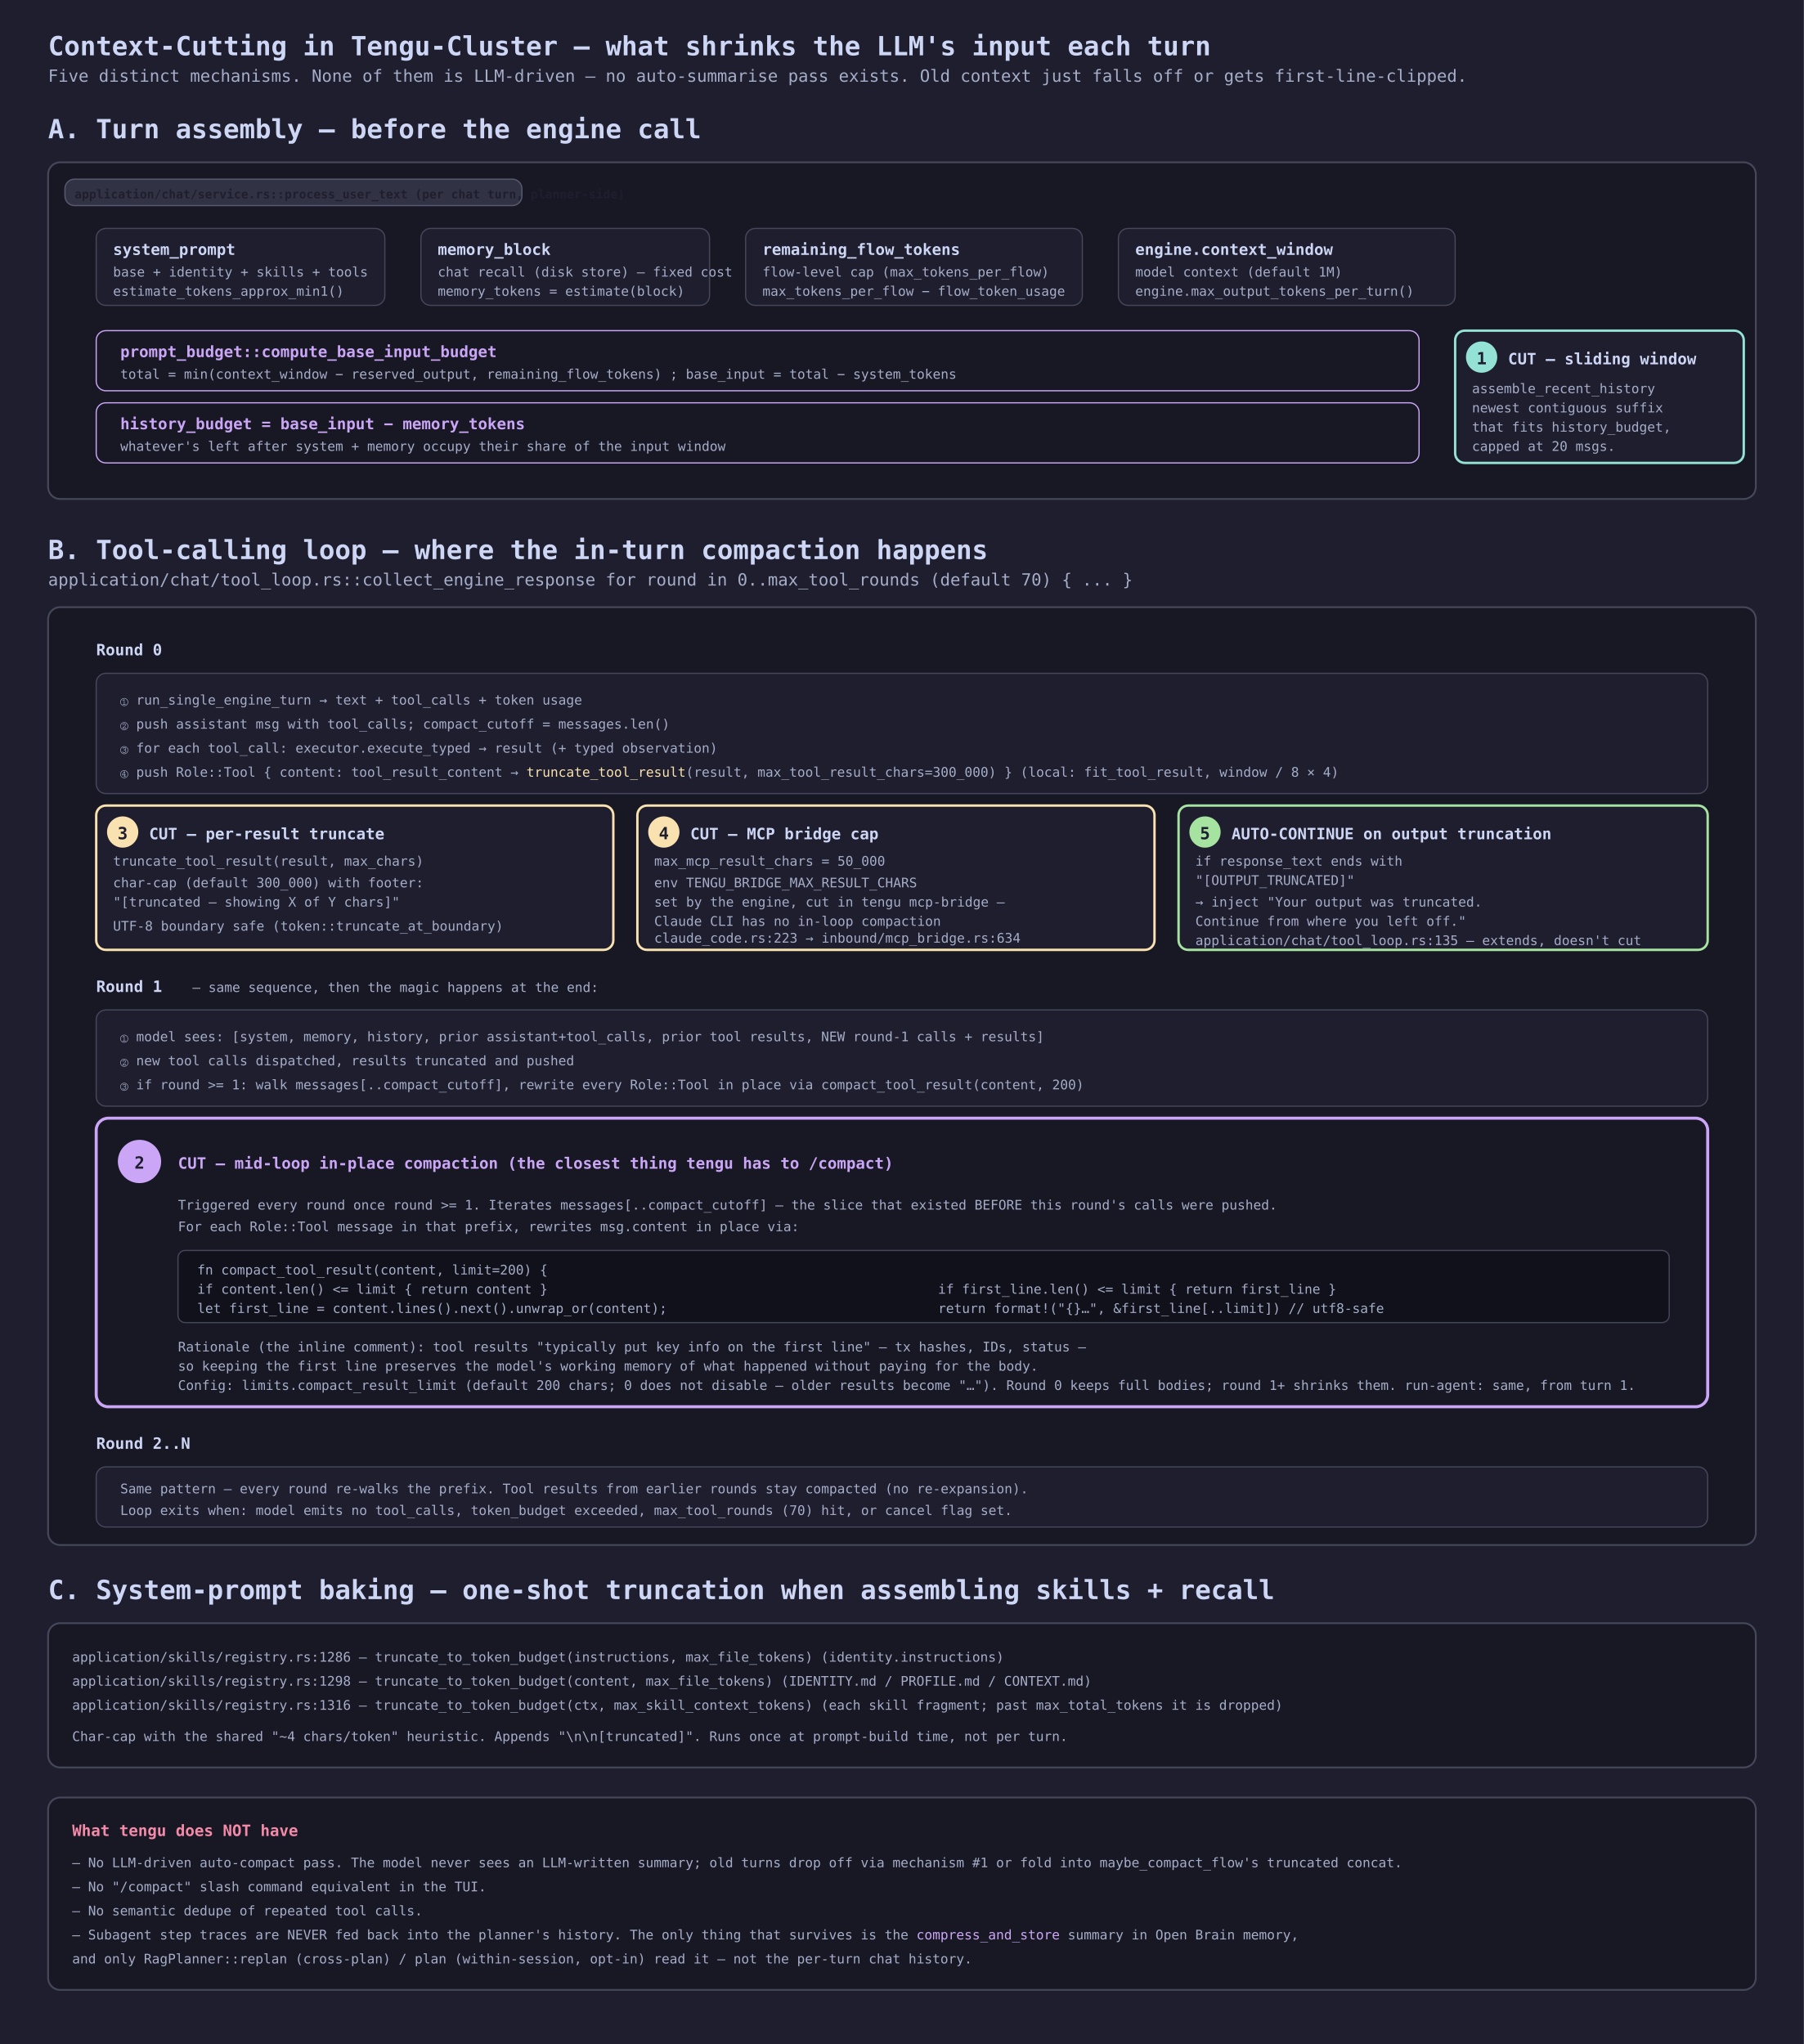
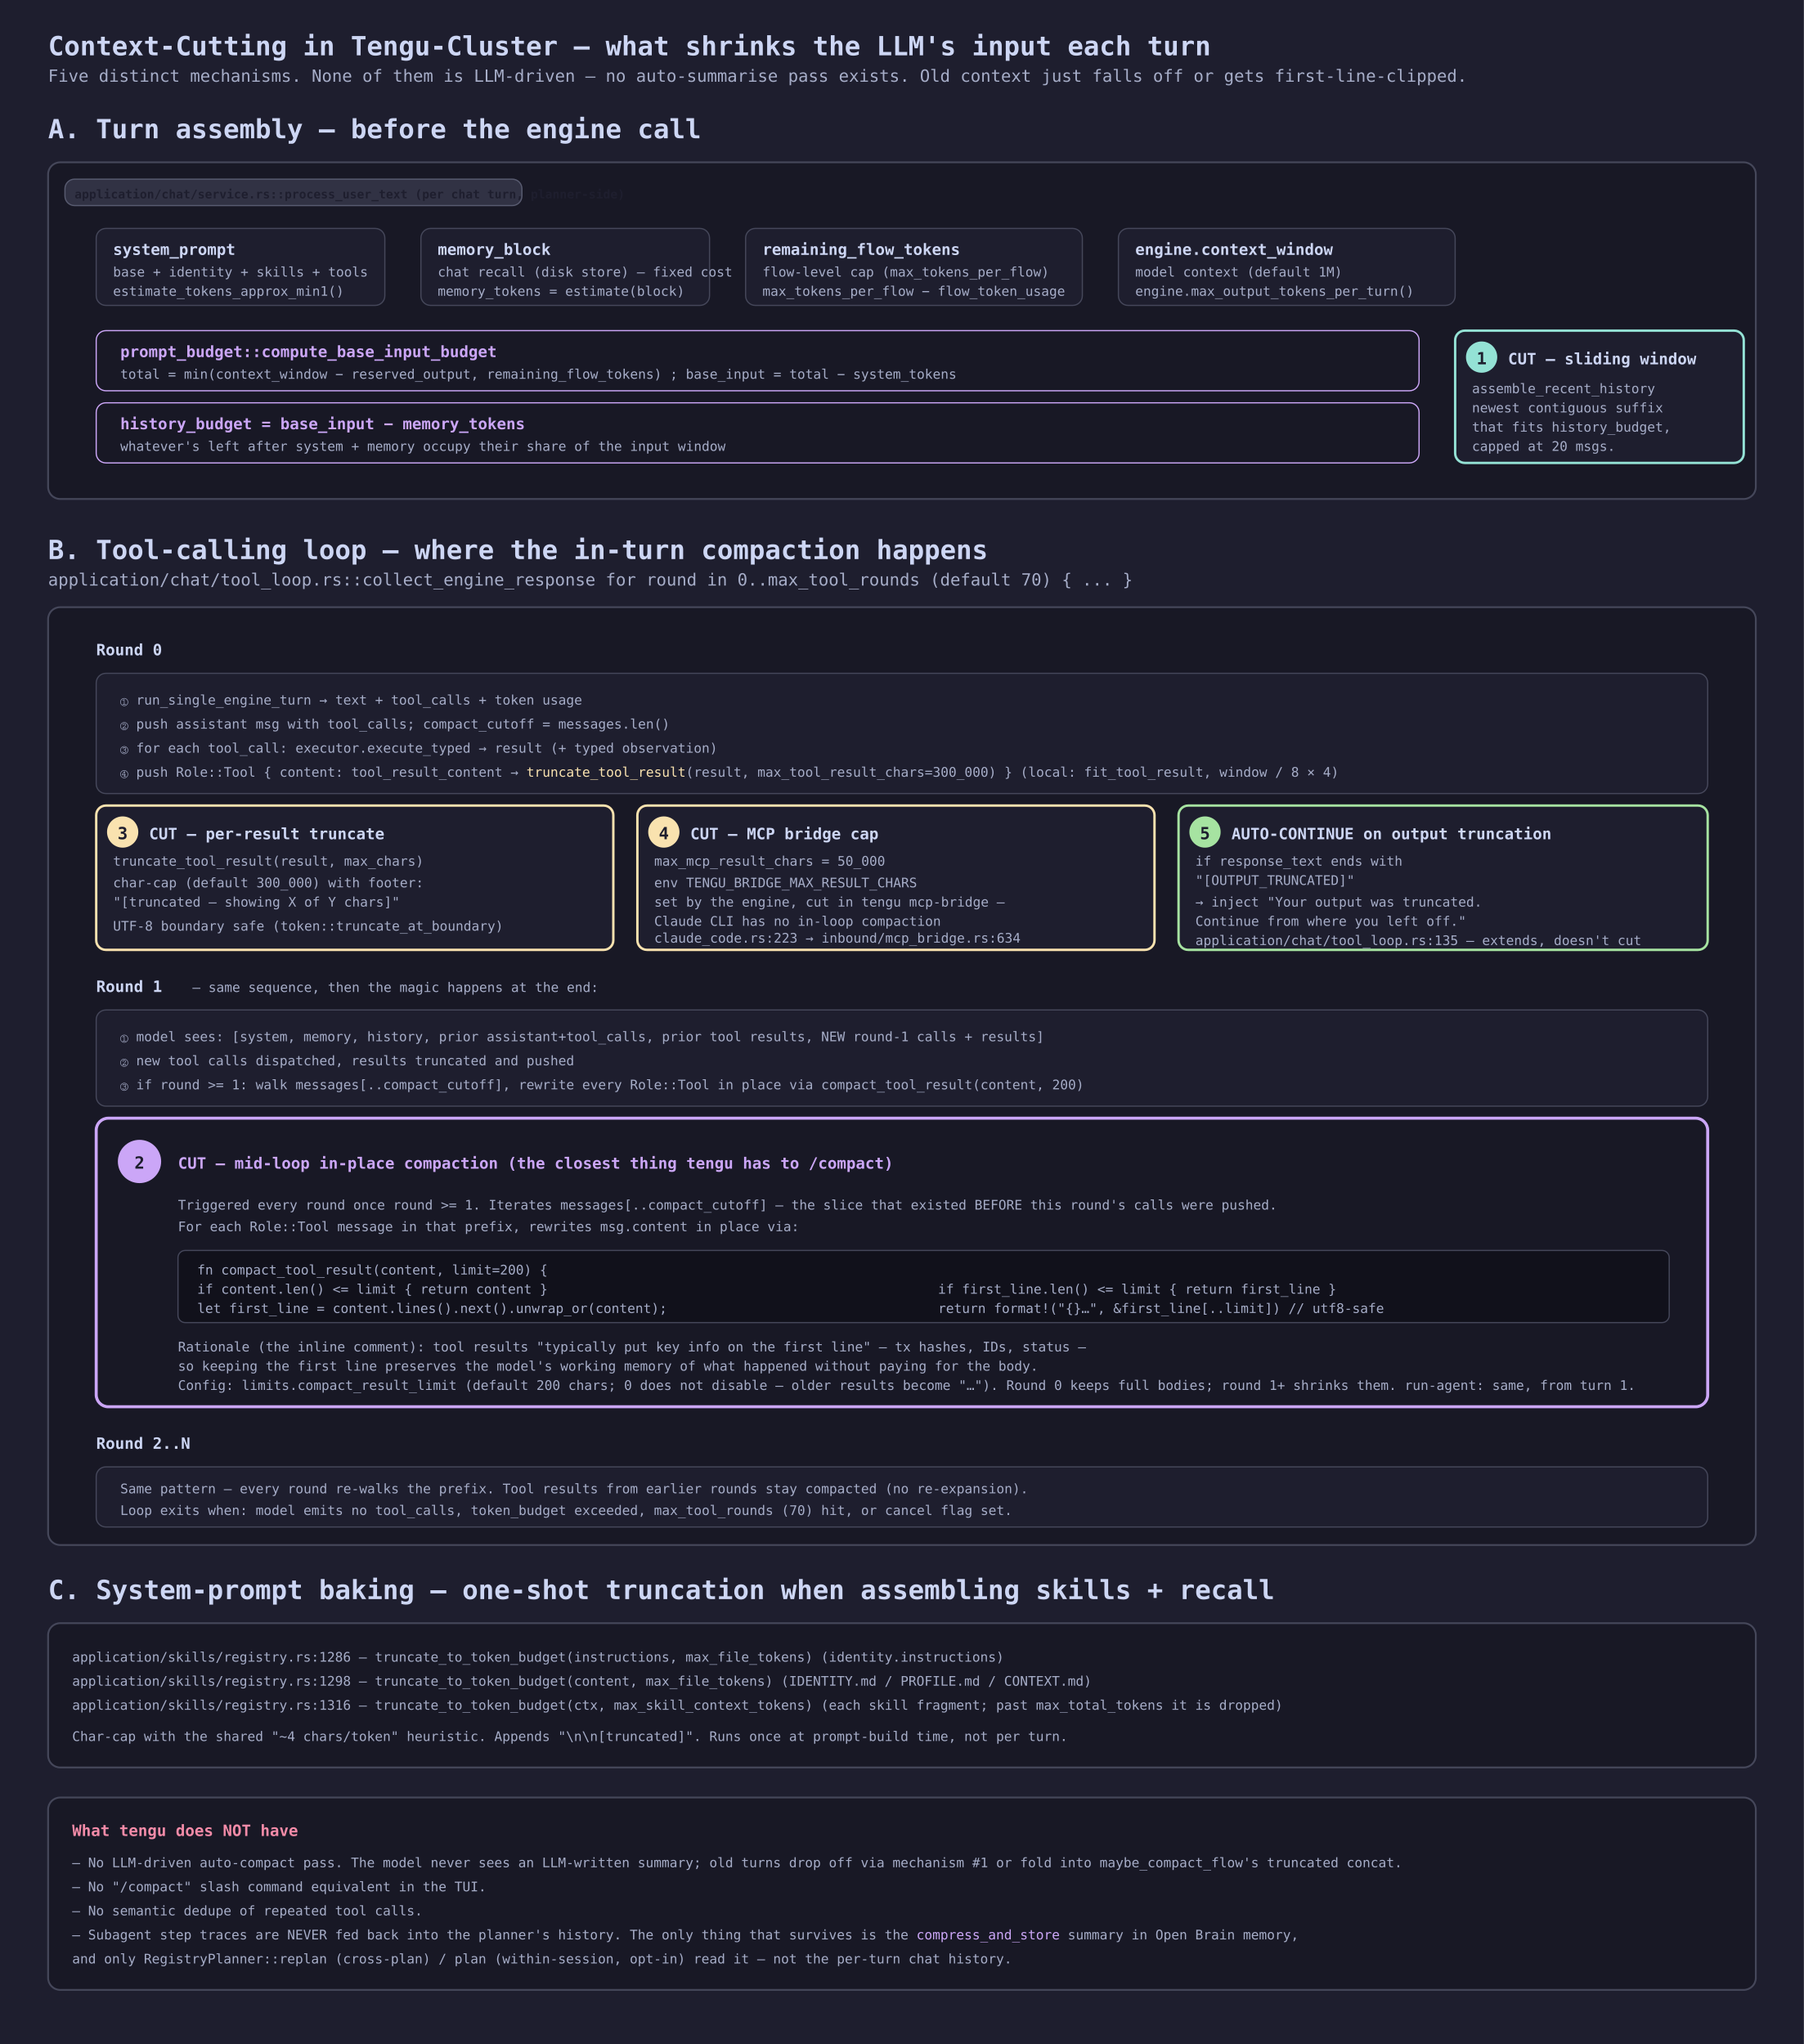
<svg xmlns="http://www.w3.org/2000/svg" viewBox="0 0 1500 1700" font-family="ui-monospace, SFMono-Regular, Menlo, monospace">
  <defs>
    <marker id="arr" viewBox="0 0 10 10" refX="9" refY="5" markerWidth="7" markerHeight="7" orient="auto-start-reverse">
      <path d="M0,0 L10,5 L0,10 z" fill="#cdd6f4" />
    </marker>
    <marker id="arrG" viewBox="0 0 10 10" refX="9" refY="5" markerWidth="7" markerHeight="7" orient="auto-start-reverse">
      <path d="M0,0 L10,5 L0,10 z" fill="#a6e3a1" />
    </marker>
    <marker id="arrY" viewBox="0 0 10 10" refX="9" refY="5" markerWidth="7" markerHeight="7" orient="auto-start-reverse">
      <path d="M0,0 L10,5 L0,10 z" fill="#f9e2af" />
    </marker>
    <marker id="arrP" viewBox="0 0 10 10" refX="9" refY="5" markerWidth="7" markerHeight="7" orient="auto-start-reverse">
      <path d="M0,0 L10,5 L0,10 z" fill="#cba6f7" />
    </marker>
    <style>
      .bg     { fill: #1e1e2e; }
      .panel  { fill: #181825; stroke: #45475a; stroke-width: 1.5; rx: 10; }
      .panelH { fill: #313244; stroke: #585b70; stroke-width: 1; rx: 8; }
      .accent { fill: #cba6f7; }
      .ok     { fill: #a6e3a1; }
      .warn   { fill: #f9e2af; }
      .err    { fill: #f38ba8; }
      .blue   { fill: #89b4fa; }
      .pink   { fill: #f5c2e7; }
      .teal   { fill: #94e2d5; }
      .muted  { fill: #6c7086; }
      text    { fill: #cdd6f4; font-size: 13px; }
      .title  { font-size: 22px; font-weight: 700; fill: #cdd6f4; }
      .sub    { font-size: 14px; fill: #a6adc8; }
      .small  { font-size: 11px; fill: #a6adc8; }
      .tag    { font-size: 10px; fill: #1e1e2e; font-weight: 700; }
      .mono   { font-family: ui-monospace, monospace; }
      .edge   { stroke: #cdd6f4; stroke-width: 1.5; fill: none; }
      .edgeG  { stroke: #a6e3a1; stroke-width: 1.8; fill: none; }
      .edgeY  { stroke: #f9e2af; stroke-width: 1.8; fill: none; }
      .edgeP  { stroke: #cba6f7; stroke-width: 1.8; fill: none; }
      .dash   { stroke-dasharray: 4 4; }
      .num    { fill: #1e1e2e; font-weight: 700; font-size: 14px; }
    </style>
  </defs>
  <rect class="bg" width="1500" height="1700" />
  <text x="40" y="46" class="title">Context-Cutting in Tengu-Cluster — what shrinks the LLM's input each turn</text>
  <text x="40" y="68" class="sub">Five distinct mechanisms. None of them is LLM-driven — no auto-summarise pass exists. Old context just falls off or gets first-line-clipped.</text>
  <text x="40" y="115" class="title teal">A. Turn assembly  —  before the engine call</text>
  <g transform="translate(40,135)">
    <rect class="panel" width="1420" height="280" />
    <rect class="panelH" x="14" y="14" width="380" height="22" />
    <text x="22" y="30" class="tag">application/chat/service.rs::process_user_text  (per chat turn, planner-side)</text>
    <g transform="translate(40,55)">
      <rect width="240" height="64" rx="8" fill="#1e1e2e" stroke="#45475a" />
      <text x="14" y="22" font-weight="700">system_prompt</text>
      <text x="14" y="40" class="small">base + identity + skills + tools</text>
      <text x="14" y="56" class="small mono muted">estimate_tokens_approx_min1()</text>
    </g>
    <g transform="translate(310,55)">
      <rect width="240" height="64" rx="8" fill="#1e1e2e" stroke="#45475a" />
      <text x="14" y="22" font-weight="700">memory_block</text>
      <text x="14" y="40" class="small">chat recall (disk store) — fixed cost</text>
      <text x="14" y="56" class="small mono muted">memory_tokens = estimate(block)</text>
    </g>
    <g transform="translate(580,55)">
      <rect width="280" height="64" rx="8" fill="#1e1e2e" stroke="#45475a" />
      <text x="14" y="22" font-weight="700">remaining_flow_tokens</text>
      <text x="14" y="40" class="small">flow-level cap (max_tokens_per_flow)</text>
      <text x="14" y="56" class="small mono muted">max_tokens_per_flow − flow_token_usage</text>
    </g>
    <g transform="translate(890,55)">
      <rect width="280" height="64" rx="8" fill="#1e1e2e" stroke="#45475a" />
      <text x="14" y="22" font-weight="700">engine.context_window</text>
      <text x="14" y="40" class="small">model context (default 1M)</text>
      <text x="14" y="56" class="small mono muted">engine.max_output_tokens_per_turn()</text>
    </g>
    <g transform="translate(40,140)">
      <rect width="1100" height="50" rx="8" fill="#181825" stroke="#cba6f7" />
      <text x="20" y="22" font-weight="700" class="accent">prompt_budget::compute_base_input_budget</text>
      <text x="20" y="40" class="small mono">total = min(context_window − reserved_output, remaining_flow_tokens) ;  base_input = total − system_tokens</text>
    </g>
    <g transform="translate(40,200)">
      <rect width="1100" height="50" rx="8" fill="#181825" stroke="#cba6f7" />
      <text x="20" y="22" font-weight="700" class="accent">history_budget = base_input − memory_tokens</text>
      <text x="20" y="40" class="small">whatever's left after system + memory occupy their share of the input window</text>
    </g>
    <g transform="translate(1170,140)">
      <rect width="240" height="110" rx="8" fill="#1e1e2e" stroke="#94e2d5" stroke-width="2" />
      <circle cx="22" cy="22" r="13" class="teal" />
      <text x="22" y="28" text-anchor="middle" class="num">1</text>
      <text x="44" y="28" font-weight="700">CUT — sliding window</text>
      <text x="14" y="52" class="small mono">assemble_recent_history</text>
      <text x="14" y="68" class="small">newest contiguous suffix</text>
      <text x="14" y="84" class="small">that fits history_budget,</text>
      <text x="14" y="100" class="small">capped at 20 msgs.</text>
    </g>
  </g>
  <text x="40" y="465" class="title pink">B. Tool-calling loop  —  where the in-turn compaction happens</text>
  <text x="40" y="487" class="sub mono">application/chat/tool_loop.rs::collect_engine_response   for round in 0..max_tool_rounds (default 70) { ... }</text>
  <g transform="translate(40,505)">
    <rect class="panel" width="1420" height="780" />
    <text x="40" y="40" font-weight="700">Round 0</text>
    <g transform="translate(40,55)">
      <rect width="1340" height="100" rx="8" fill="#1e1e2e" stroke="#45475a" />
      <text x="20" y="26" class="small">① <tspan class="mono">run_single_engine_turn</tspan> → text + tool_calls + token usage</text>
      <text x="20" y="46" class="small">② push assistant msg with tool_calls; <tspan class="mono">compact_cutoff = messages.len()</tspan>
      </text>
      <text x="20" y="66" class="small">③ for each tool_call: <tspan class="mono">executor.execute_typed</tspan> → result (+ typed observation)</text>
      <text x="20" y="86" class="small">④ push <tspan class="mono">Role::Tool { content: tool_result_content → <tspan class="warn">truncate_tool_result</tspan>(result, max_tool_result_chars=300_000) }</tspan>  (local: fit_tool_result, window / 8 × 4)</text>
    </g>
    <g transform="translate(40,165)">
      <rect width="430" height="120" rx="8" fill="#1e1e2e" stroke="#f9e2af" stroke-width="2" />
      <circle cx="22" cy="22" r="13" class="warn" />
      <text x="22" y="28" text-anchor="middle" class="num">3</text>
      <text x="44" y="28" font-weight="700">CUT — per-result truncate</text>
      <text x="14" y="50" class="small mono">truncate_tool_result(result, max_chars)</text>
      <text x="14" y="68" class="small">char-cap (default 300_000) with footer:</text>
      <text x="14" y="84" class="small mono">"[truncated — showing X of Y chars]"</text>
      <text x="14" y="104" class="small muted">UTF-8 boundary safe (token::truncate_at_boundary)</text>
    </g>
    <g transform="translate(490,165)">
      <rect width="430" height="120" rx="8" fill="#1e1e2e" stroke="#f9e2af" stroke-width="2" />
      <circle cx="22" cy="22" r="13" class="warn" />
      <text x="22" y="28" text-anchor="middle" class="num">4</text>
      <text x="44" y="28" font-weight="700">CUT — MCP bridge cap</text>
      <text x="14" y="50" class="small mono">max_mcp_result_chars = 50_000</text>
      <text x="14" y="68" class="small">env <tspan class="mono">TENGU_BRIDGE_MAX_RESULT_CHARS</tspan>
      </text>
      <text x="14" y="84" class="small">set by the engine, cut in tengu mcp-bridge —</text>
      <text x="14" y="100" class="small">Claude CLI has no in-loop compaction</text>
      <text x="14" y="114" class="small muted">claude_code.rs:223 → inbound/mcp_bridge.rs:634</text>
    </g>
    <g transform="translate(940,165)">
      <rect width="440" height="120" rx="8" fill="#1e1e2e" stroke="#a6e3a1" stroke-width="2" />
      <circle cx="22" cy="22" r="13" class="ok" />
      <text x="22" y="28" text-anchor="middle" class="num">5</text>
      <text x="44" y="28" font-weight="700">AUTO-CONTINUE on output truncation</text>
      <text x="14" y="50" class="small">if response_text ends with</text>
      <text x="14" y="66" class="small mono">"[OUTPUT_TRUNCATED]"</text>
      <text x="14" y="84" class="small">→ inject "Your output was truncated.</text>
      <text x="14" y="100" class="small">Continue from where you left off."</text>
      <text x="14" y="116" class="small muted">application/chat/tool_loop.rs:135 — extends, doesn't cut</text>
    </g>
    <text x="40" y="320" font-weight="700">Round 1</text>
    <text x="120" y="320" class="small muted">— same sequence, then the magic happens at the end:</text>
    <g transform="translate(40,335)">
      <rect width="1340" height="80" rx="8" fill="#1e1e2e" stroke="#45475a" />
      <text x="20" y="26" class="small">① model sees: [system, memory, history, prior assistant+tool_calls, prior tool results, NEW round-1 calls + results]</text>
      <text x="20" y="46" class="small">② new tool calls dispatched, results truncated and pushed</text>
      <text x="20" y="66" class="small accent">③ if round &gt;= 1: walk messages[..compact_cutoff], rewrite every Role::Tool in place via compact_tool_result(content, 200)</text>
    </g>
    <g transform="translate(40,425)">
      <rect width="1340" height="240" rx="10" fill="#181825" stroke="#cba6f7" stroke-width="2.5" />
      <circle cx="36" cy="36" r="18" class="accent" />
      <text x="36" y="42" text-anchor="middle" class="num" font-size="18">2</text>
      <text x="68" y="42" font-weight="700" font-size="16" class="accent">CUT — mid-loop in-place compaction  (the closest thing tengu has to /compact)</text>
      <text x="68" y="76" class="small">Triggered every round once <tspan class="mono">round &gt;= 1</tspan>. Iterates <tspan class="mono">messages[..compact_cutoff]</tspan> — the slice that existed BEFORE this round's calls were pushed.</text>
      <text x="68" y="94" class="small">For each <tspan class="mono">Role::Tool</tspan> message in that prefix, rewrites <tspan class="mono">msg.content</tspan> in place via:</text>
      <rect x="68" y="110" width="1240" height="60" rx="6" fill="#11111b" stroke="#45475a" />
      <text x="84" y="130" class="small mono">fn compact_tool_result(content, limit=200) {</text>
      <text x="84" y="146" class="small mono">    if content.len() &lt;= limit { return content }</text>
      <text x="84" y="162" class="small mono">    let first_line = content.lines().next().unwrap_or(content);</text>
      <text x="700" y="146" class="small mono">    if first_line.len() &lt;= limit { return first_line }</text>
      <text x="700" y="162" class="small mono">    return format!("{}…", &amp;first_line[..limit])  // utf8-safe</text>
      <text x="68" y="194" class="small">Rationale (the inline comment): tool results "typically put key info on the first line" — tx hashes, IDs, status —</text>
      <text x="68" y="210" class="small">so keeping the first line preserves the model's working memory of what happened without paying for the body.</text>
      <text x="68" y="226" class="small muted">Config: <tspan class="mono">limits.compact_result_limit</tspan> (default 200 chars; 0 does not disable — older results become "…"). Round 0 keeps full bodies; round 1+ shrinks them. run-agent: same, from turn 1.</text>
    </g>
    <text x="40" y="700" font-weight="700">Round 2..N</text>
    <g transform="translate(40,715)">
      <rect width="1340" height="50" rx="8" fill="#1e1e2e" stroke="#45475a" />
      <text x="20" y="22" class="small">Same pattern — every round re-walks the prefix. Tool results from earlier rounds stay compacted (no re-expansion).</text>
      <text x="20" y="40" class="small">Loop exits when: model emits no tool_calls, token_budget exceeded, max_tool_rounds (70) hit, or cancel flag set.</text>
    </g>
  </g>
  <text x="40" y="1330" class="title blue">C. System-prompt baking  —  one-shot truncation when assembling skills + recall</text>
  <g transform="translate(40,1350)">
    <rect class="panel" width="1420" height="120" />
    <text x="20" y="32" class="small mono">application/skills/registry.rs:1286  — truncate_to_token_budget(instructions, max_file_tokens)       (identity.instructions)</text>
    <text x="20" y="52" class="small mono">application/skills/registry.rs:1298  — truncate_to_token_budget(content, max_file_tokens)            (IDENTITY.md / PROFILE.md / CONTEXT.md)</text>
    <text x="20" y="72" class="small mono">application/skills/registry.rs:1316  — truncate_to_token_budget(ctx, max_skill_context_tokens)      (each skill fragment; past max_total_tokens it is dropped)</text>
    <text x="20" y="98" class="small">Char-cap with the shared "~4 chars/token" heuristic. Appends "<tspan class="mono">\n\n[truncated]</tspan>". Runs once at prompt-build time, not per turn.</text>
  </g>
  <g transform="translate(40,1495)">
    <rect class="panel" width="1420" height="160" stroke="#f38ba8" stroke-width="2" />
    <text x="20" y="32" font-weight="700" class="err">What tengu does NOT have</text>
    <text x="20" y="58" class="small">— No LLM-driven auto-compact pass. The model never sees an LLM-written summary; old turns drop off via mechanism #1 or fold into maybe_compact_flow's truncated concat.</text>
    <text x="20" y="78" class="small">— No "/compact" slash command equivalent in the TUI.</text>
    <text x="20" y="98" class="small">— No semantic dedupe of repeated tool calls.</text>
    <text x="20" y="118" class="small">— Subagent step traces are NEVER fed back into the planner's history. The only thing that survives is the <tspan class="mono accent">compress_and_store</tspan> summary in Open Brain memory,</text>
-     <text x="20" y="138" class="small">  and only <tspan class="mono">RagPlanner::replan</tspan> (cross-plan) / <tspan class="mono">plan</tspan> (within-session, opt-in) read it — not the per-turn chat history.</text>
+     <text x="20" y="138" class="small">  and only <tspan class="mono">RegistryPlanner::replan</tspan> (cross-plan) / <tspan class="mono">plan</tspan> (within-session, opt-in) read it — not the per-turn chat history.</text>
  </g>
</svg>
